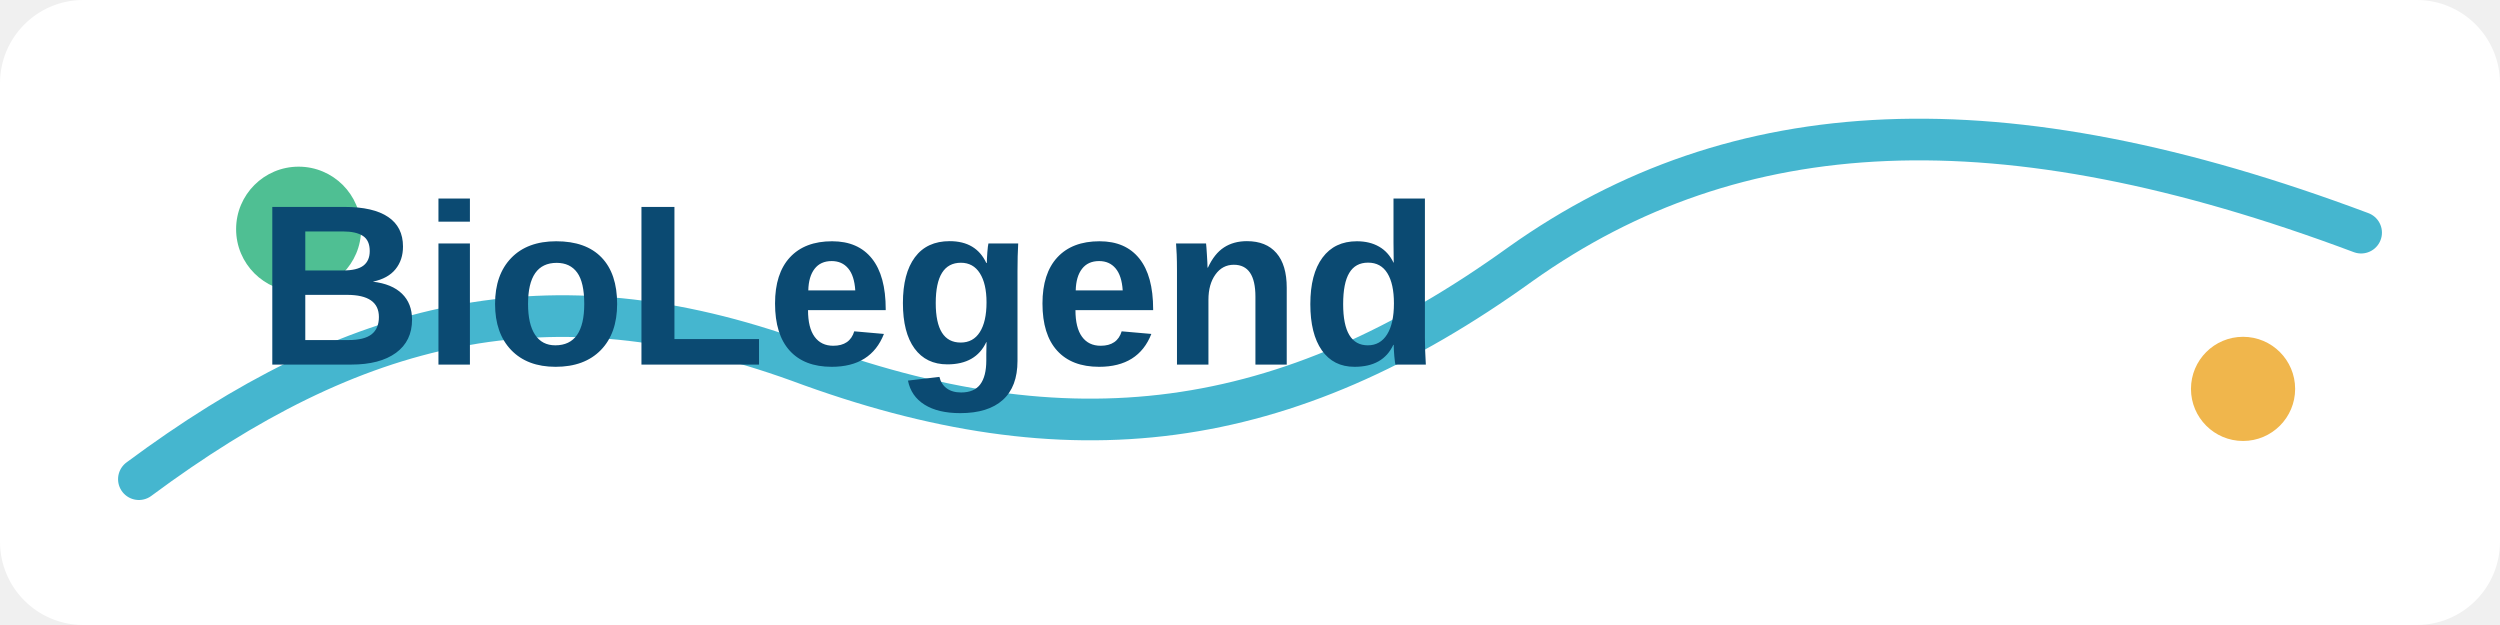
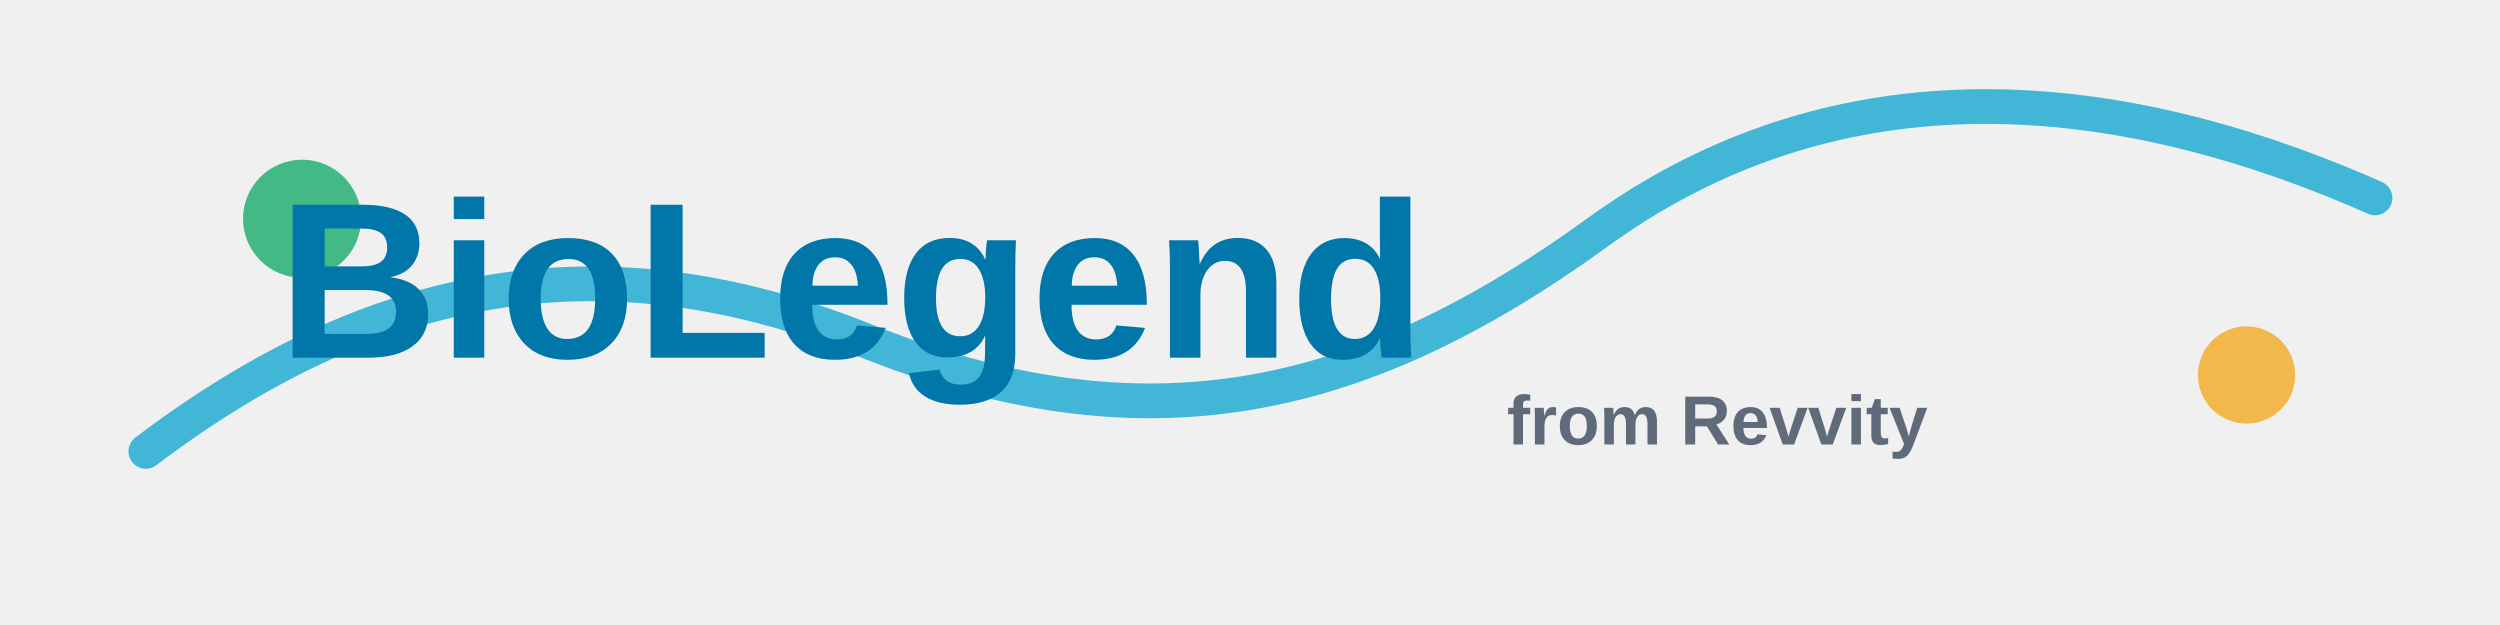
<svg xmlns="http://www.w3.org/2000/svg" viewBox="0 0 720 180" role="img" aria-labelledby="title desc">
-   <rect width="720" height="180" rx="24" fill="#ffffff" />
-   <path d="M40 138c62-46 118-60 190-34 78 29 140 21 208-28 62-44 138-48 242-9" fill="none" stroke="#45b6cf" stroke-width="12" stroke-linecap="round" />
-   <circle cx="86" cy="66" r="18" fill="#4fbf93" />
-   <circle cx="646" cy="112" r="15" fill="#f0b64c" />
-   <text x="74" y="105" fill="#0b4a72" font-family="Arial, Helvetica, sans-serif" font-size="66" font-weight="700" letter-spacing="0">BioLegend</text>
+   <path d="M42 130c66-50 132-62 207-32 80 32 142 19 211-31 62-45 138-48 224-10" fill="none" stroke="#41b6d6" stroke-width="10" stroke-linecap="round" />
+   <circle cx="87" cy="63" r="17" fill="#43b986" />
+   <circle cx="647" cy="108" r="14" fill="#f2b84b" />
+   <text x="80" y="103" fill="#0077a8" font-family="Arial, Helvetica, sans-serif" font-size="64" font-weight="700">BioLegend</text>
+   <text x="434" y="128" fill="#5f6b7a" font-family="Arial, Helvetica, sans-serif" font-size="20" font-weight="600">from Revvity</text>
</svg>
